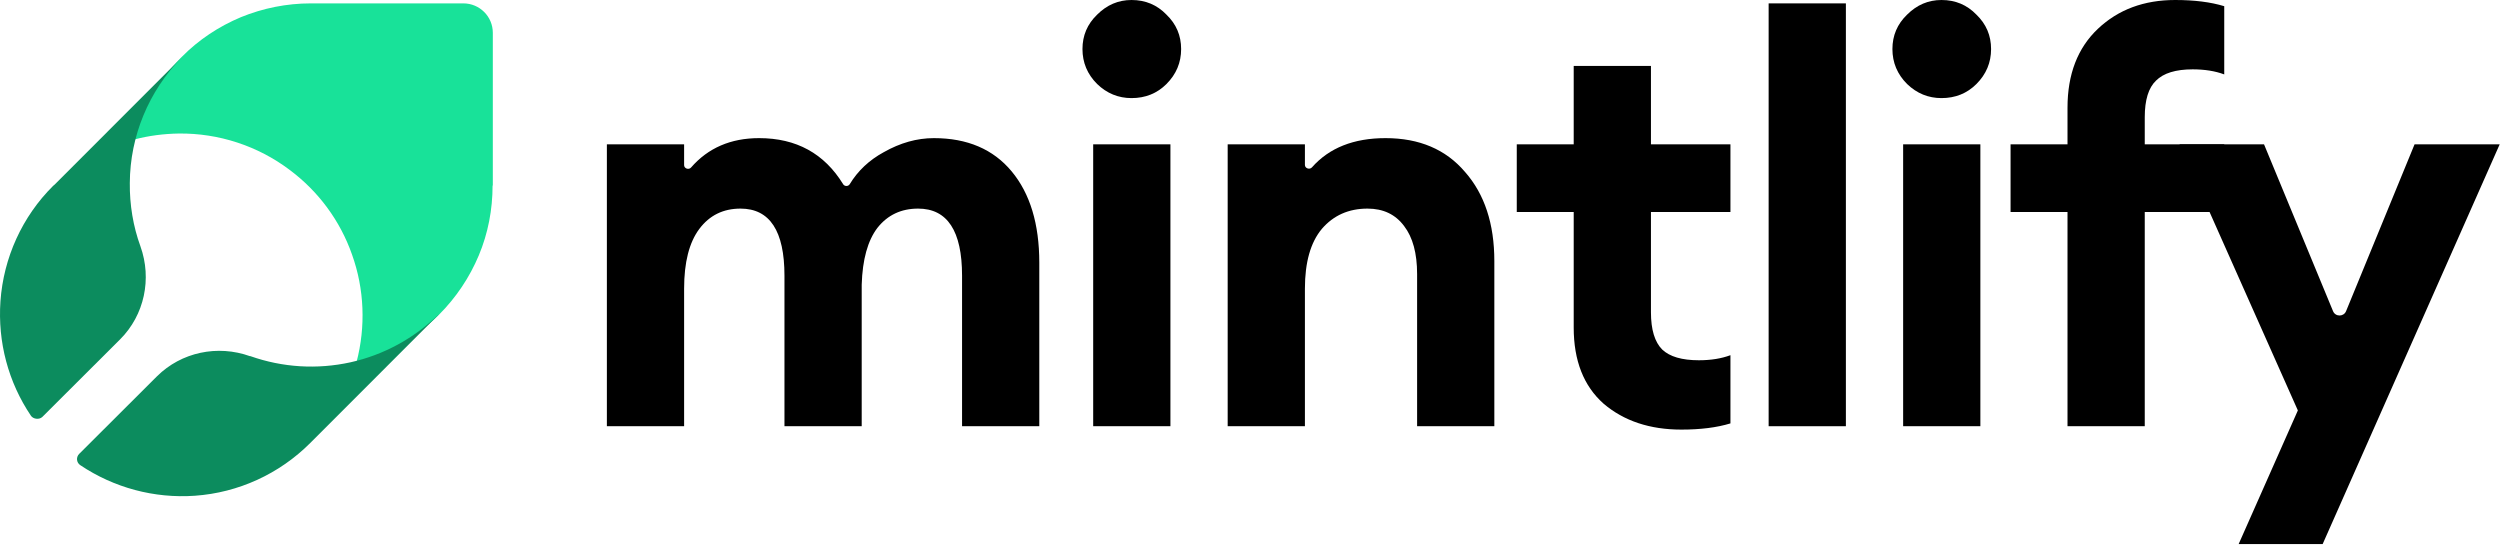
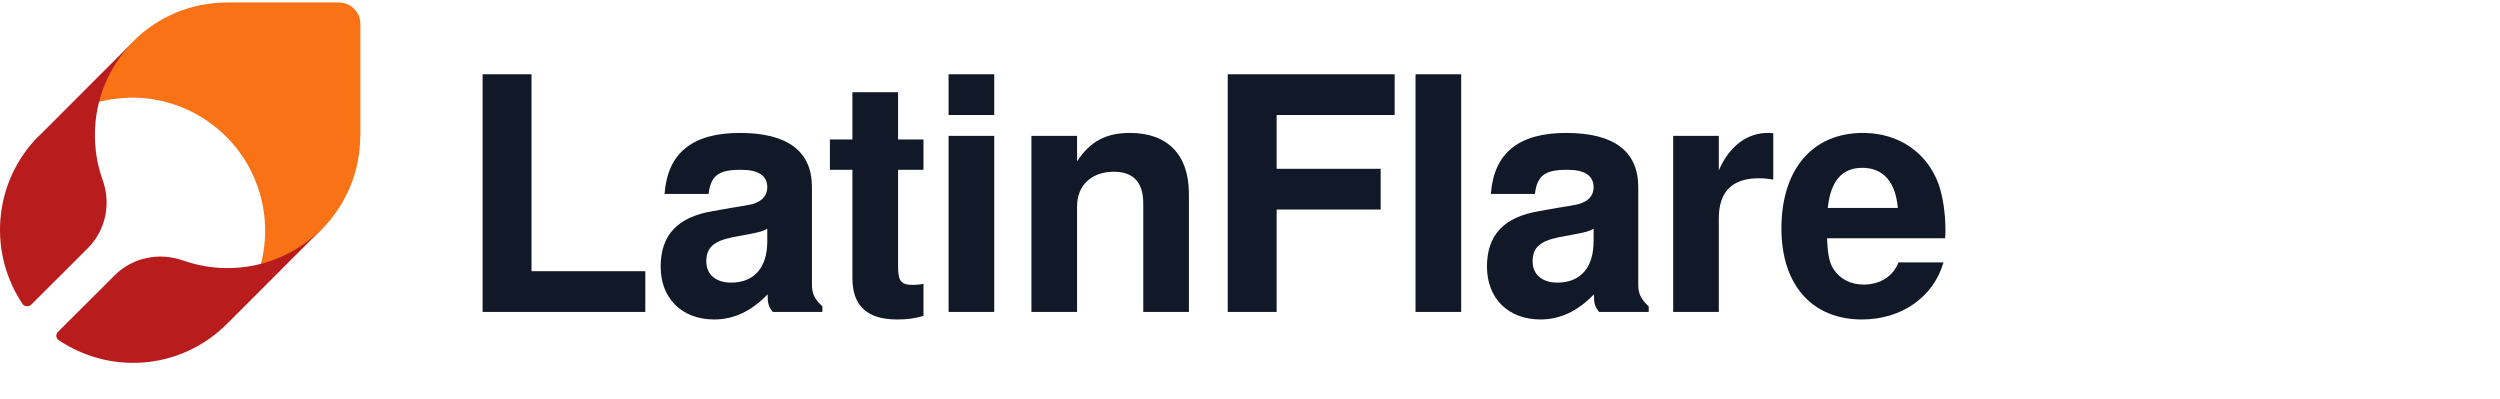
- <svg xmlns="http://www.w3.org/2000/svg" width="1682" height="367" viewBox="0 0 1682 367" fill="none">
-   <path d="M1562.69 366.037H1506.17L1546 276.14L1466.34 97.105H1523.24L1569.66 209.337C1571.28 213.26 1576.84 213.253 1578.45 209.325L1624.52 97.105H1681.79L1562.69 366.037Z" fill="black" />
-   <path d="M1391.02 286.761V142.622H1352.71V97.104H1391.02V72.449C1391.02 49.943 1397.85 32.242 1411.5 19.345C1425.16 6.448 1442.48 0 1463.47 0C1476.37 0 1487.37 1.391 1496.47 4.172V50.069C1490.4 47.793 1483.32 46.656 1475.23 46.656C1463.85 46.656 1455.63 49.184 1450.57 54.242C1445.51 59.046 1442.99 67.265 1442.99 78.897V97.104H1496.47V142.622H1442.99V286.761H1391.02Z" fill="black" />
-   <path d="M1306.22 66.001C1297.37 66.001 1289.66 62.84 1283.08 56.518C1276.51 49.943 1273.22 42.104 1273.22 33C1273.22 23.897 1276.51 16.184 1283.08 9.862C1289.66 3.287 1297.37 0 1306.22 0C1315.58 0 1323.42 3.287 1329.74 9.862C1336.31 16.184 1339.6 23.897 1339.6 33C1339.6 42.104 1336.31 49.943 1329.74 56.518C1323.42 62.84 1315.58 66.001 1306.22 66.001ZM1280.43 286.761V97.104H1332.39V286.761H1280.43Z" fill="black" />
-   <path d="M1189.94 286.761V2.276H1241.91V286.761H1189.94Z" fill="black" />
-   <path d="M1131.24 289.037C1110 289.037 1092.55 283.221 1078.89 271.588C1065.49 259.703 1058.79 242.634 1058.79 220.381V142.622H1020.48V97.104H1058.79V44.38H1110.76V97.104H1164.24V142.622H1110.76V210.14C1110.76 221.772 1113.29 230.117 1118.34 235.174C1123.4 239.979 1131.62 242.381 1143 242.381C1151.09 242.381 1158.17 241.243 1164.24 238.967V284.864C1155.14 287.646 1144.14 289.037 1131.24 289.037Z" fill="black" />
-   <path d="M825.979 286.761V97.104H877.945V110.967C877.945 113.311 881.135 114.347 882.688 112.591C894.273 99.485 910.773 92.932 932.187 92.932C954.946 92.932 972.774 100.518 985.67 115.691C998.82 130.61 1005.39 150.587 1005.39 175.622V286.761H953.429V184.346C953.429 170.438 950.521 159.691 944.704 152.105C938.888 144.265 930.67 140.346 920.049 140.346C907.405 140.346 897.164 144.898 889.325 154.001C881.738 163.105 877.945 176.507 877.945 194.208V286.761H825.979Z" fill="black" />
-   <path d="M761.286 66.001C752.436 66.001 744.723 62.84 738.148 56.518C731.574 49.943 728.286 42.104 728.286 33C728.286 23.897 731.574 16.184 738.148 9.862C744.723 3.287 752.436 0 761.286 0C770.643 0 778.482 3.287 784.804 9.862C791.379 16.184 794.666 23.897 794.666 33C794.666 42.104 791.379 49.943 784.804 56.518C778.482 62.84 770.643 66.001 761.286 66.001ZM735.493 286.761V97.104H787.459V286.761H735.493Z" fill="black" />
-   <path d="M647.273 286.761V185.484C647.273 155.392 637.411 140.346 617.686 140.346C606.307 140.346 597.204 144.645 590.376 153.243C583.801 161.84 580.261 174.61 579.755 191.553V286.761H527.789V185.484C527.789 155.392 517.927 140.346 498.203 140.346C486.571 140.346 477.341 144.898 470.513 154.001C463.685 163.105 460.272 176.507 460.272 194.208V286.761H408.306V97.104H460.272V111.103C460.272 113.435 463.407 114.462 464.939 112.704C476.419 99.522 491.68 92.932 510.72 92.932C535.742 92.932 554.588 103.262 567.259 123.923C568.258 125.553 570.718 125.527 571.712 123.894C577.189 114.891 584.802 107.731 594.548 102.415C605.675 96.093 616.928 92.932 628.307 92.932C650.813 92.932 668.261 100.392 680.652 115.311C693.043 130.231 699.239 150.714 699.239 176.76V286.761H647.273Z" fill="black" />
-   <path d="M331.569 124.833V22.09C331.569 11.065 322.625 2.276 311.764 2.276H209.069C192.938 2.276 176.967 5.472 162.113 11.544C147.26 17.775 133.685 26.724 122.345 38.228L121.546 39.027C106.533 54.207 95.833 73.062 90.402 93.834C100.145 91.277 110.206 89.999 120.268 89.839C147.1 89.52 173.453 98.148 194.855 114.287C214.18 128.668 228.873 148.481 236.859 171.331C245.164 194.5 246.122 219.746 239.893 243.554C260.496 238.122 279.503 227.416 294.675 212.396L295.474 211.597C306.813 200.252 315.917 186.67 322.145 171.81C328.374 156.95 331.409 140.971 331.409 124.833H331.569Z" fill="#18E299" />
-   <path d="M87.337 123.098C87.496 91.579 100.066 61.334 122.182 38.73L36.739 124.212C36.421 124.531 36.102 124.69 35.784 125.008C14.941 145.702 2.371 173.4 0.303 202.69C-1.607 230.07 5.553 257.131 20.828 279.736C22.285 281.892 26.238 282.601 28.466 280.532L80.813 228.319C97.202 211.923 102.293 187.568 94.497 165.759C89.564 152.229 87.178 137.743 87.337 123.098Z" fill="#0C8C5E" />
-   <path d="M294.976 211.605C278.587 227.683 258.062 238.826 235.786 243.761C213.351 248.695 190.121 247.263 168.482 239.622C168.482 239.622 168.323 239.622 168.164 239.622C146.365 231.822 122.022 236.916 105.633 253.153L53.285 305.365C51.057 307.594 51.376 311.255 54.081 313.006C76.674 328.128 103.724 335.451 131.091 333.541C160.368 331.471 187.894 318.896 208.737 298.043L209.533 297.247L294.976 211.764V211.605Z" fill="#0C8C5E" />
+ <svg xmlns="http://www.w3.org/2000/svg" width="2300" height="367" viewBox="0 0 2300 367" fill="none">
+   <path d="M331.569 124.833V22.09C331.569 11.065 322.625 2.276 311.764 2.276H209.069C192.938 2.276 176.967 5.472 162.113 11.544C147.26 17.775 133.685 26.724 122.345 38.228L121.546 39.027C106.533 54.207 95.833 73.062 90.402 93.834C100.145 91.277 110.206 89.999 120.268 89.839C147.1 89.52 173.453 98.148 194.855 114.287C214.18 128.668 228.873 148.481 236.859 171.331C245.164 194.5 246.122 219.746 239.893 243.554C260.496 238.122 279.503 227.416 294.675 212.396L295.474 211.597C306.813 200.252 315.917 186.67 322.145 171.81C328.374 156.95 331.409 140.971 331.409 124.833H331.569Z" fill="#F97316" />
+   <path d="M87.337 123.098C87.496 91.579 100.066 61.334 122.182 38.73L36.739 124.212C36.421 124.531 36.102 124.69 35.784 125.008C14.941 145.702 2.371 173.4 0.303 202.69C-1.607 230.07 5.553 257.131 20.828 279.736C22.285 281.892 26.238 282.601 28.466 280.532L80.813 228.319C97.202 211.923 102.293 187.568 94.497 165.759C89.564 152.229 87.178 137.743 87.337 123.098Z" fill="#B91C1C" />
+   <path d="M294.976 211.605C278.587 227.683 258.062 238.826 235.786 243.761C213.351 248.695 190.121 247.263 168.482 239.622C168.482 239.622 168.323 239.622 168.164 239.622C146.365 231.822 122.022 236.916 105.633 253.153L53.285 305.365C51.057 307.594 51.376 311.255 54.081 313.006C76.674 328.128 103.724 335.451 131.091 333.541C160.368 331.471 187.894 318.896 208.737 298.043L209.533 297.247L294.976 211.764V211.605Z" fill="#B91C1C" />
+   <text x="420" y="287" font-family="-apple-system, BlinkMacSystemFont, 'Segoe UI', Helvetica, Arial, sans-serif" font-size="300" font-weight="700" letter-spacing="-6" fill="#111827">LatinFlare</text>
</svg>
